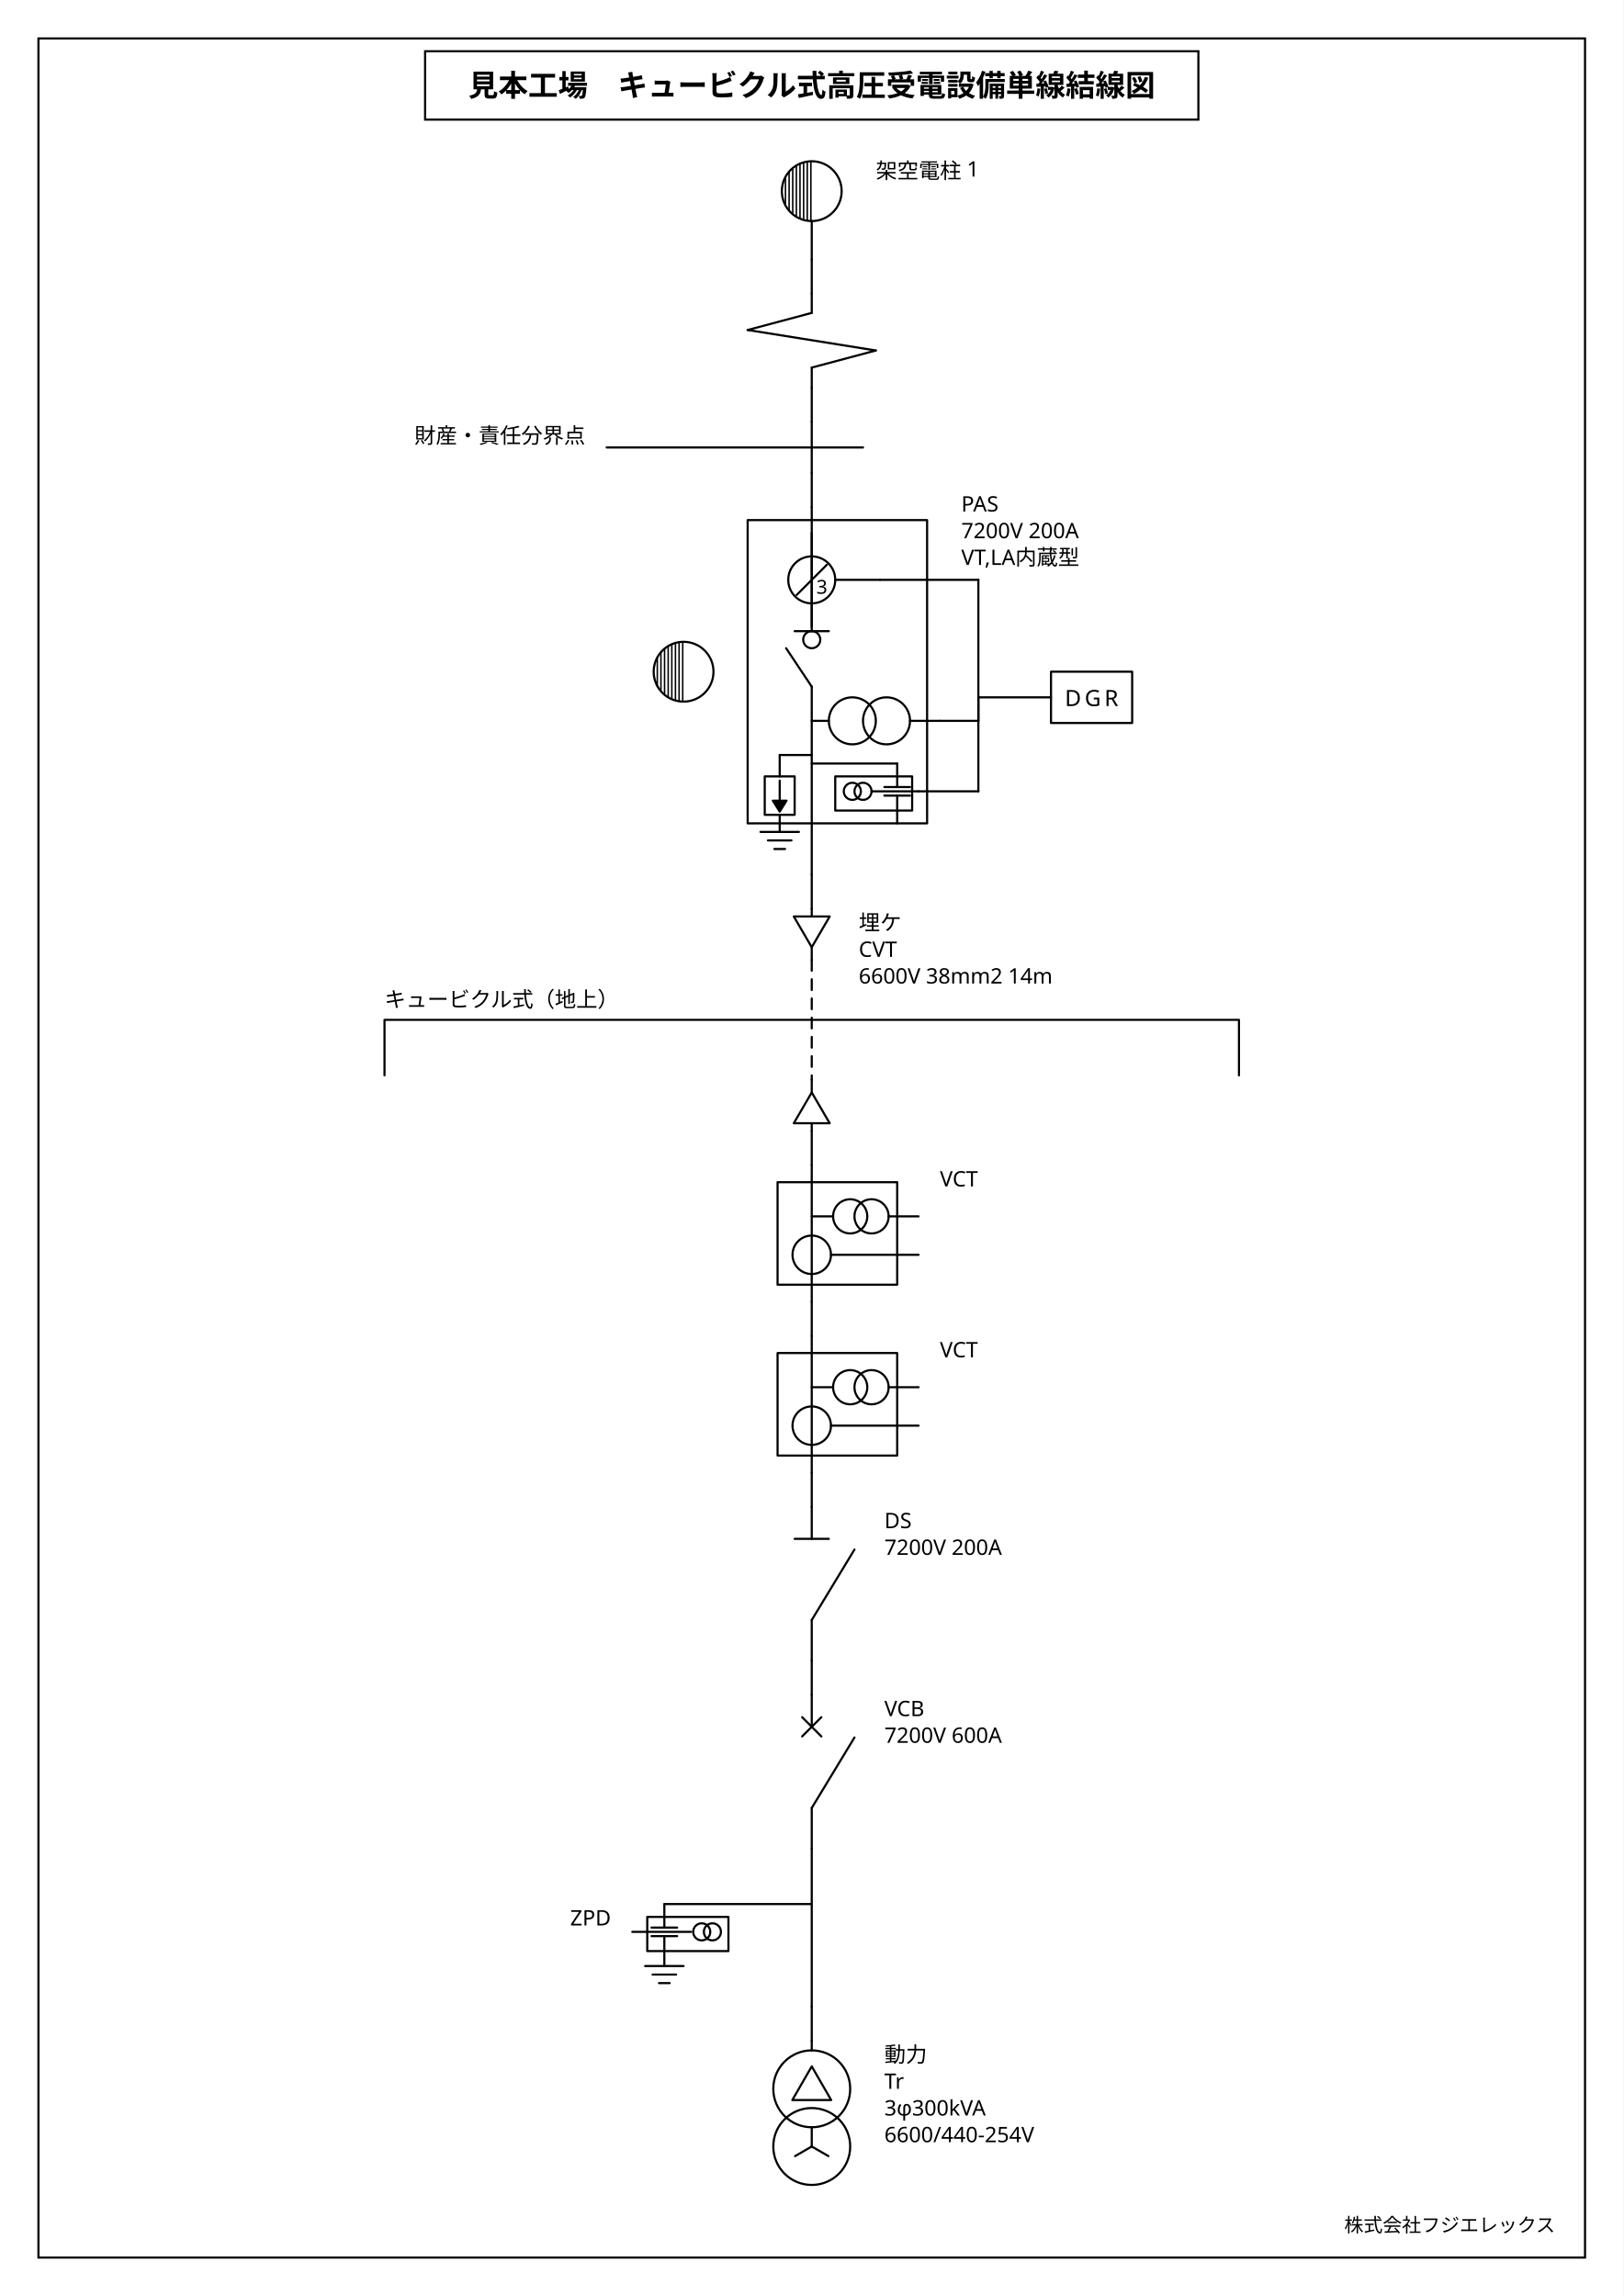
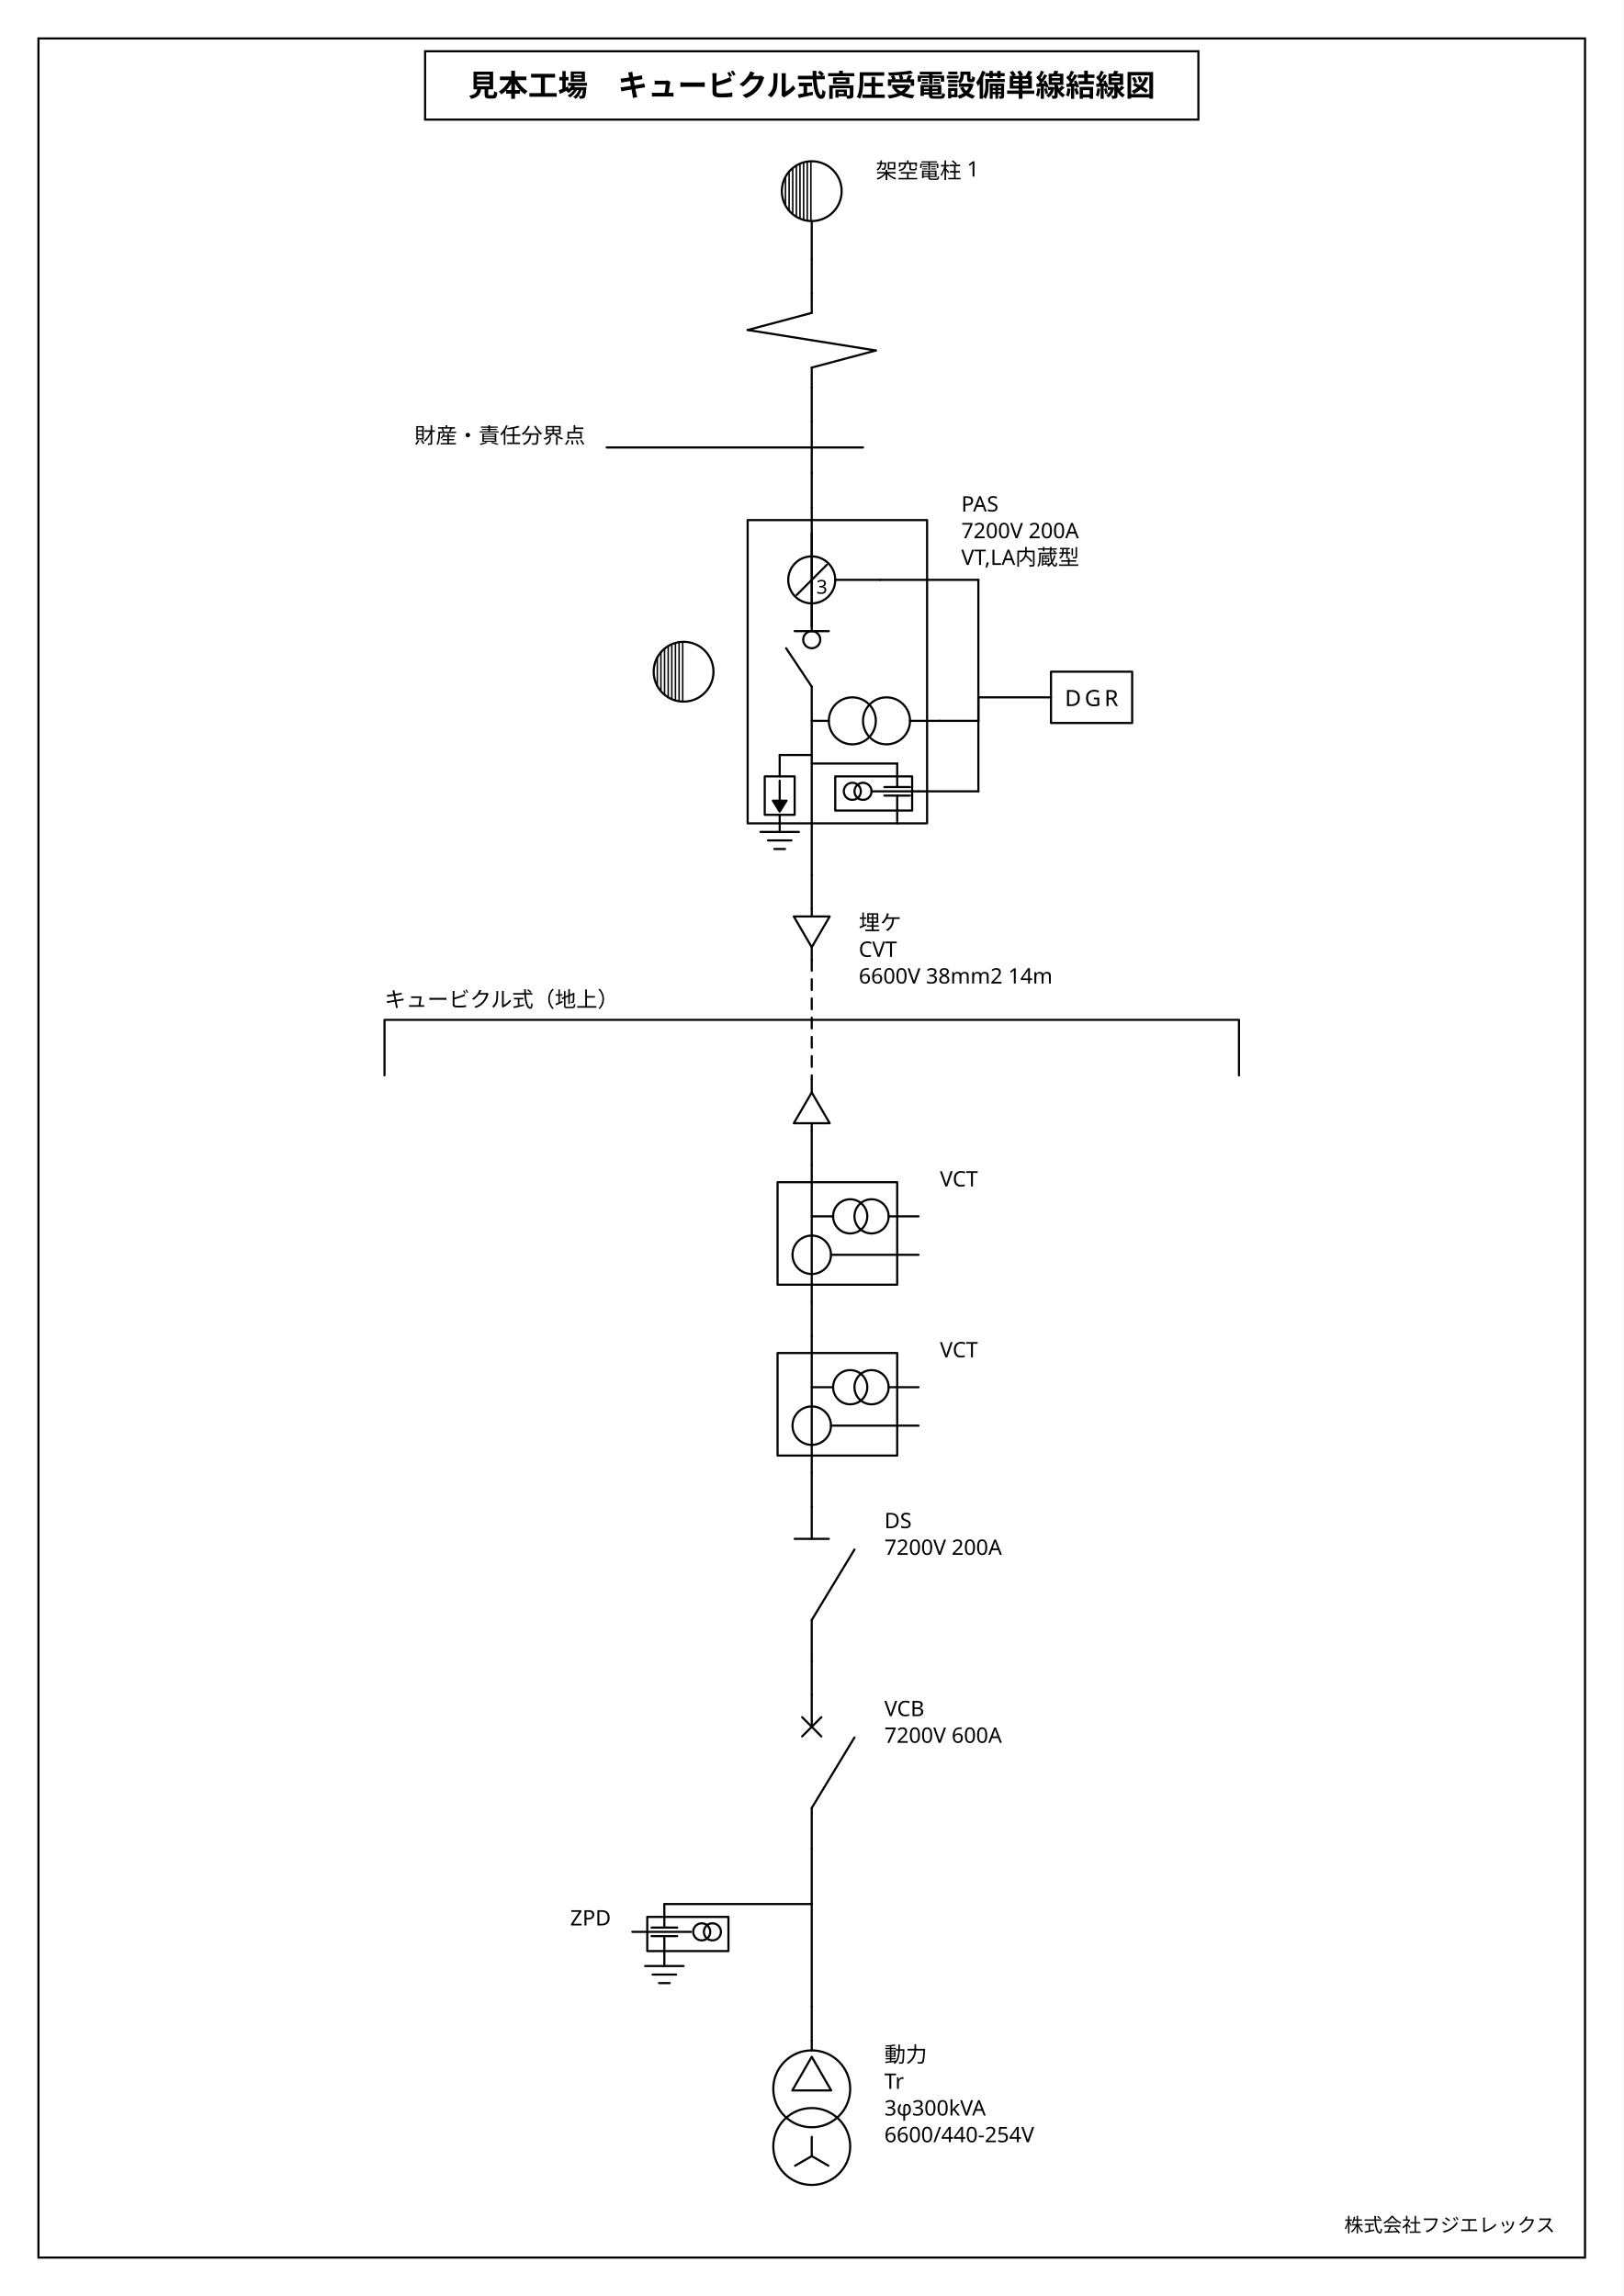
<svg xmlns="http://www.w3.org/2000/svg" viewBox="0 0 760 1075" width="760" height="1075">
  <rect x="0" y="0" width="760" height="1075" fill="#fff" />
  <g stroke="#000" fill="none">
    <rect x="18" y="18" width="724" height="1039" stroke-width="1" />
    <rect x="199" y="24" width="362" height="32" stroke-width="1" />
  </g>
  <text x="380" y="45" font-size="14" font-weight="700" text-anchor="middle" font-family="IPAGothic, 'IPAゴシック', 'Noto Sans JP', 'Hiragino Kaku Gothic ProN', 'Yu Gothic', sans-serif" fill="#000">見本工場　キュービクル式高圧受電設備単線結線図</text>
  <text x="728" y="1045" font-size="9" text-anchor="end" font-family="IPAGothic, 'IPAゴシック', 'Noto Sans JP', 'Hiragino Kaku Gothic ProN', 'Yu Gothic', sans-serif" fill="#000">株式会社フジエレックス</text>
  <g transform="translate(380 73.5) scale(1)">
    <g stroke="#000" fill="none" stroke-linecap="round" stroke-linejoin="round" color="#000">
      <path d="M -200 404 L 200 404 M -200 404 L -200 430 M 200 404 L 200 430" fill="none" stroke-width="1" />
      <text x="-200" y="398" font-size="10" font-family="IPAGothic, 'IPAゴシック', 'Noto Sans JP', 'Hiragino Kaku Gothic ProN', 'Yu Gothic', sans-serif" fill="currentColor" stroke="none">キュービクル式（地上）</text>
      <line x1="0" y1="48" x2="0" y2="64" stroke-width="1" />
      <line x1="0" y1="108" x2="0" y2="124" stroke-width="1" />
      <line x1="0" y1="148" x2="0" y2="164" stroke-width="1" />
      <line x1="0" y1="280" x2="-15" y2="280" stroke-width="1" />
      <line x1="0" y1="284" x2="40" y2="284" stroke-width="1" />
      <line x1="32" y1="198" x2="78" y2="198" stroke-width="1" />
      <line x1="78" y1="198" x2="78" y2="253" stroke-width="1" />
      <line x1="60" y1="264" x2="78" y2="264" stroke-width="1" />
      <line x1="78" y1="264" x2="78" y2="253" stroke-width="1" />
      <line x1="50" y1="297" x2="78" y2="297" stroke-width="1" />
      <line x1="78" y1="297" x2="78" y2="253" stroke-width="1" />
      <line x1="78" y1="253" x2="112" y2="253" stroke-width="1" />
      <line x1="0" y1="336" x2="0" y2="352" stroke-width="1" />
      <line x1="0" y1="376" x2="0" y2="432" stroke-width="1" stroke-dasharray="5 4" />
      <line x1="0" y1="456" x2="0" y2="472" stroke-width="1" />
      <line x1="0" y1="536" x2="0" y2="552" stroke-width="1" />
      <line x1="0" y1="616" x2="0" y2="632" stroke-width="1" />
      <line x1="0" y1="704" x2="0" y2="720" stroke-width="1" />
      <line x1="0" y1="792" x2="0" y2="818" stroke-width="1" />
      <line x1="0" y1="818" x2="-69" y2="818" stroke-width="1" />
      <line x1="0" y1="818" x2="0" y2="866" stroke-width="1" />
      <line x1="0" y1="866" x2="0" y2="882" stroke-width="1" />
      <g transform="translate(-16 0)">
        <circle cx="16" cy="16" r="14" fill="none" stroke-width="1" />
        <line x1="3.7" y1="9.313" x2="3.7" y2="22.687" stroke-width="0.7" />
        <line x1="5.4" y1="6.855" x2="5.4" y2="25.145" stroke-width="0.7" />
        <line x1="7.1" y1="5.193" x2="7.1" y2="26.807" stroke-width="0.7" />
        <line x1="8.8" y1="3.993" x2="8.8" y2="28.007" stroke-width="0.7" />
        <line x1="10.5" y1="3.126" x2="10.5" y2="28.874" stroke-width="0.7" />
        <line x1="12.2" y1="2.526" x2="12.2" y2="29.474" stroke-width="0.7" />
        <line x1="13.9" y1="2.158" x2="13.9" y2="29.842" stroke-width="0.7" />
        <line x1="15.6" y1="2.006" x2="15.6" y2="29.994" stroke-width="0.7" />
        <line x1="16" y1="30" x2="16" y2="48" stroke-width="1" />
      </g>
      <text x="30" y="10" font-size="10" text-anchor="start" font-family="IPAGothic, 'IPAゴシック', 'Noto Sans JP', 'Hiragino Kaku Gothic ProN', 'Yu Gothic', sans-serif" fill="currentColor" stroke="none">
        <tspan x="30" dy="0">架空電柱 1</tspan>
      </text>
      <g transform="translate(-30 64)">
        <line x1="30" y1="0" x2="30" y2="9" stroke-width="1" />
        <line x1="30" y1="9" x2="0" y2="17" stroke-width="1" />
        <line x1="0" y1="17" x2="60" y2="26.6" stroke-width="1" />
        <line x1="60" y1="26.6" x2="30" y2="34.6" stroke-width="1" />
        <line x1="30" y1="34.6" x2="30" y2="44" stroke-width="1" />
      </g>
      <g transform="translate(-96 124)">
        <line x1="96" y1="0" x2="96" y2="24" stroke-width="1" />
        <line x1="0" y1="12" x2="120" y2="12" stroke-width="1" />
      </g>
      <text x="-106" y="134" font-size="10" text-anchor="end" font-family="IPAGothic, 'IPAゴシック', 'Noto Sans JP', 'Hiragino Kaku Gothic ProN', 'Yu Gothic', sans-serif" fill="currentColor" stroke="none">
        <tspan x="-106" dy="0">財産・責任分界点</tspan>
      </text>
      <g transform="translate(-36 164)">
        <line x1="36" y1="0" x2="36" y2="6" stroke-width="1" />
        <rect x="6" y="6" width="84" height="142" fill="none" stroke-width="1" />
        <line x1="36" y1="6" x2="36" y2="58" stroke-width="1" />
        <line x1="28" y1="58" x2="44" y2="58" stroke-width="1" />
        <circle cx="36" cy="62" r="4" fill="none" stroke-width="1" />
        <line x1="36" y1="84" x2="24" y2="66" stroke-width="1" />
        <line x1="36" y1="84" x2="36" y2="172" stroke-width="1" />
      </g>
      <text x="70" y="166" font-size="10" text-anchor="start" font-family="IPAGothic, 'IPAゴシック', 'Noto Sans JP', 'Hiragino Kaku Gothic ProN', 'Yu Gothic', sans-serif" fill="currentColor" stroke="none">
        <tspan x="70" dy="0">PAS</tspan>
        <tspan x="70" dy="12.5">7200V 200A</tspan>
        <tspan x="70" dy="12.5">VT,LA内蔵型</tspan>
      </text>
      <g transform="translate(-76 225)">
        <circle cx="16" cy="16" r="14" fill="none" stroke-width="1" />
        <line x1="3.7" y1="9.313" x2="3.7" y2="22.687" stroke-width="0.7" />
        <line x1="5.4" y1="6.855" x2="5.4" y2="25.145" stroke-width="0.7" />
        <line x1="7.1" y1="5.193" x2="7.1" y2="26.807" stroke-width="0.7" />
        <line x1="8.8" y1="3.993" x2="8.8" y2="28.007" stroke-width="0.7" />
        <line x1="10.5" y1="3.126" x2="10.5" y2="28.874" stroke-width="0.7" />
        <line x1="12.2" y1="2.526" x2="12.2" y2="29.474" stroke-width="0.7" />
        <line x1="13.9" y1="2.158" x2="13.9" y2="29.842" stroke-width="0.7" />
        <line x1="15.6" y1="2.006" x2="15.6" y2="29.994" stroke-width="0.7" />
      </g>
      <g transform="translate(-20 176)">
        <line x1="20" y1="0" x2="20" y2="44" stroke-width="1" />
        <circle cx="20" cy="22" r="11" fill="none" stroke-width="1" />
        <line x1="12.929" y1="29.071" x2="27.071" y2="14.929" stroke-width="1" />
        <text x="24.75" y="25" font-size="9" text-anchor="middle" dominant-baseline="central" font-family="IPAGothic, 'IPAゴシック', 'Noto Sans JP', 'Hiragino Kaku Gothic ProN', 'Yu Gothic', sans-serif" fill="currentColor" stroke="none">3</text>
        <line x1="31" y1="22" x2="52" y2="22" stroke-width="1" />
      </g>
      <g transform="translate(0 249)">
        <line x1="0" y1="15" x2="8" y2="15" stroke-width="1" />
        <circle cx="19" cy="15" r="11" fill="none" stroke-width="1" />
        <circle cx="35" cy="15" r="11" fill="none" stroke-width="1" />
        <line x1="46" y1="15" x2="60" y2="15" stroke-width="1" />
      </g>
      <g transform="translate(-35 280)">
        <line x1="20" y1="0" x2="20" y2="10" stroke-width="1" />
        <rect x="13" y="10" width="14" height="18" fill="none" stroke-width="1" />
        <line x1="20" y1="12" x2="20" y2="23" stroke-width="1" />
        <polygon points="16.8,21.38 20,26.5 23.2,21.38" fill="currentColor" stroke-width="1" />
        <line x1="20" y1="28" x2="20" y2="36" stroke-width="1" />
        <line x1="11" y1="36" x2="29" y2="36" stroke-width="1" />
        <line x1="14.5" y1="40" x2="25.5" y2="40" stroke-width="1" />
        <line x1="17.5" y1="44" x2="22.5" y2="44" stroke-width="1" />
      </g>
      <g transform="translate(10 284)">
        <line x1="30" y1="0" x2="30" y2="11" stroke-width="1" />
        <rect x="1" y="6" width="36" height="16" fill="none" stroke-width="1" />
        <line x1="24" y1="11" x2="36" y2="11" stroke-width="1" />
        <line x1="24" y1="15" x2="36" y2="15" stroke-width="1" />
        <line x1="30" y1="15" x2="30" y2="28" stroke-width="1" />
        <line x1="18" y1="13" x2="40" y2="13" stroke-width="1" />
        <circle cx="9" cy="13" r="4" fill="none" stroke-width="1" />
        <circle cx="14" cy="13" r="4" fill="none" stroke-width="1" />
      </g>
      <g transform="translate(112 241)">
        <rect x="0" y="0" width="38" height="24" fill="none" stroke-width="1" />
        <text x="19" y="12" font-size="10.5" text-anchor="middle" dominant-baseline="central" font-family="IPAGothic, 'IPAゴシック', 'Noto Sans JP', 'Hiragino Kaku Gothic ProN', 'Yu Gothic', sans-serif" letter-spacing="1.6" fill="currentColor" stroke="none">DGR</text>
      </g>
      <g transform="translate(-12 352)">
        <line x1="12" y1="0" x2="12" y2="3.6" stroke-width="1" />
        <polygon points="3.6,3.6 20.4,3.6 12,18" fill="none" stroke-width="1" />
        <line x1="12" y1="18" x2="12" y2="24" stroke-width="1" />
      </g>
      <text x="22" y="362" font-size="10" text-anchor="start" font-family="IPAGothic, 'IPAゴシック', 'Noto Sans JP', 'Hiragino Kaku Gothic ProN', 'Yu Gothic', sans-serif" fill="currentColor" stroke="none">
        <tspan x="22" dy="0">埋ケ</tspan>
        <tspan x="22" dy="12.5">CVT</tspan>
        <tspan x="22" dy="12.5">6600V 38mm2 14m</tspan>
      </text>
      <g transform="translate(-12 432) rotate(180 12 12)">
        <line x1="12" y1="0" x2="12" y2="3.6" stroke-width="1" />
        <polygon points="3.6,3.6 20.4,3.6 12,18" fill="none" stroke-width="1" />
        <line x1="12" y1="18" x2="12" y2="24" stroke-width="1" />
      </g>
      <g transform="translate(-22 472)">
        <line x1="22" y1="0" x2="22" y2="64" stroke-width="1" />
        <rect x="6" y="8" width="56" height="48" fill="none" stroke-width="1" />
        <line x1="22" y1="24" x2="32" y2="24" stroke-width="1" />
        <circle cx="40" cy="24" r="8" fill="none" stroke-width="1" />
        <circle cx="50" cy="24" r="8" fill="none" stroke-width="1" />
        <line x1="58" y1="24" x2="72" y2="24" stroke-width="1" />
        <circle cx="22" cy="42" r="9" fill="none" stroke-width="1" />
        <line x1="31" y1="42" x2="72" y2="42" stroke-width="1" />
      </g>
      <text x="60" y="482" font-size="10" text-anchor="start" font-family="IPAGothic, 'IPAゴシック', 'Noto Sans JP', 'Hiragino Kaku Gothic ProN', 'Yu Gothic', sans-serif" fill="currentColor" stroke="none">
        <tspan x="60" dy="0">VCT</tspan>
      </text>
      <g transform="translate(-22 552)">
        <line x1="22" y1="0" x2="22" y2="64" stroke-width="1" />
        <rect x="6" y="8" width="56" height="48" fill="none" stroke-width="1" />
        <line x1="22" y1="24" x2="32" y2="24" stroke-width="1" />
        <circle cx="40" cy="24" r="8" fill="none" stroke-width="1" />
        <circle cx="50" cy="24" r="8" fill="none" stroke-width="1" />
        <line x1="58" y1="24" x2="72" y2="24" stroke-width="1" />
        <circle cx="22" cy="42" r="9" fill="none" stroke-width="1" />
        <line x1="31" y1="42" x2="72" y2="42" stroke-width="1" />
      </g>
      <text x="60" y="562" font-size="10" text-anchor="start" font-family="IPAGothic, 'IPAゴシック', 'Noto Sans JP', 'Hiragino Kaku Gothic ProN', 'Yu Gothic', sans-serif" fill="currentColor" stroke="none">
        <tspan x="60" dy="0">VCT</tspan>
      </text>
      <g transform="translate(-24 632)">
        <line x1="24" y1="0" x2="24" y2="15" stroke-width="1" />
        <line x1="16" y1="15" x2="32" y2="15" stroke-width="1" />
        <line x1="24" y1="53" x2="44" y2="20" stroke-width="1" />
        <line x1="24" y1="53" x2="24" y2="72" stroke-width="1" />
      </g>
      <text x="34" y="642" font-size="10" text-anchor="start" font-family="IPAGothic, 'IPAゴシック', 'Noto Sans JP', 'Hiragino Kaku Gothic ProN', 'Yu Gothic', sans-serif" fill="currentColor" stroke="none">
        <tspan x="34" dy="0">DS</tspan>
        <tspan x="34" dy="12.5">7200V 200A</tspan>
      </text>
      <g transform="translate(-24 720)">
        <line x1="24" y1="0" x2="24" y2="15" stroke-width="1" />
        <line x1="19.5" y1="10.5" x2="28.5" y2="19.5" stroke-width="1" />
        <line x1="28.5" y1="10.5" x2="19.5" y2="19.5" stroke-width="1" />
        <line x1="24" y1="53" x2="44" y2="20" stroke-width="1" />
        <line x1="24" y1="53" x2="24" y2="72" stroke-width="1" />
      </g>
      <text x="34" y="730" font-size="10" text-anchor="start" font-family="IPAGothic, 'IPAゴシック', 'Noto Sans JP', 'Hiragino Kaku Gothic ProN', 'Yu Gothic', sans-serif" fill="currentColor" stroke="none">
        <tspan x="34" dy="0">VCB</tspan>
        <tspan x="34" dy="12.5">7200V 600A</tspan>
      </text>
      <g transform="translate(-84 818)">
        <line x1="15" y1="0" x2="15" y2="11" stroke-width="1" />
        <rect x="7" y="6" width="38" height="16" fill="none" stroke-width="1" />
        <line x1="9" y1="11" x2="21" y2="11" stroke-width="1" />
        <line x1="9" y1="15" x2="21" y2="15" stroke-width="1" />
        <line x1="15" y1="15" x2="15" y2="29" stroke-width="1" />
        <line x1="6" y1="29" x2="24" y2="29" stroke-width="1" />
        <line x1="9.5" y1="33" x2="20.5" y2="33" stroke-width="1" />
        <line x1="12.5" y1="37" x2="17.5" y2="37" stroke-width="1" />
        <line x1="0" y1="13" x2="27.5" y2="13" stroke-width="1" />
        <circle cx="32.5" cy="13" r="4" fill="none" stroke-width="1" />
        <circle cx="37.5" cy="13" r="4" fill="none" stroke-width="1" />
      </g>
      <text x="-94" y="828" font-size="10" text-anchor="end" font-family="IPAGothic, 'IPAゴシック', 'Noto Sans JP', 'Hiragino Kaku Gothic ProN', 'Yu Gothic', sans-serif" fill="currentColor" stroke="none">
        <tspan x="-94" dy="0">ZPD</tspan>
      </text>
      <g transform="translate(-24 882)">
        <line x1="24" y1="0" x2="24" y2="4.5" stroke-width="1" />
        <circle cx="24" cy="22.5" r="18" fill="none" stroke-width="1" />
        <circle cx="24" cy="49.5" r="18" fill="none" stroke-width="1" />
-         <polygon points="24,12 33.093,27.75 14.907,27.75" fill="none" stroke-width="1" />
-         <line x1="24" y1="49.5" x2="24" y2="40.5" stroke-width="1" />
-         <line x1="24" y1="49.5" x2="31.794" y2="54" stroke-width="1" />
-         <line x1="24" y1="49.5" x2="16.206" y2="54" stroke-width="1" />
+         <polygon points="24,7.5 33.093,23.25 14.907,23.25" fill="none" stroke-width="1" />
+         <line x1="24" y1="54" x2="24" y2="45" stroke-width="1" />
+         <line x1="24" y1="54" x2="31.794" y2="58.5" stroke-width="1" />
+         <line x1="24" y1="54" x2="16.206" y2="58.5" stroke-width="1" />
      </g>
      <text x="34" y="892" font-size="10" text-anchor="start" font-family="IPAGothic, 'IPAゴシック', 'Noto Sans JP', 'Hiragino Kaku Gothic ProN', 'Yu Gothic', sans-serif" fill="currentColor" stroke="none">
        <tspan x="34" dy="0">動力</tspan>
        <tspan x="34" dy="12.5">Tr</tspan>
        <tspan x="34" dy="12.5">3φ300kVA</tspan>
        <tspan x="34" dy="12.5">6600/440-254V</tspan>
      </text>
    </g>
  </g>
</svg>
